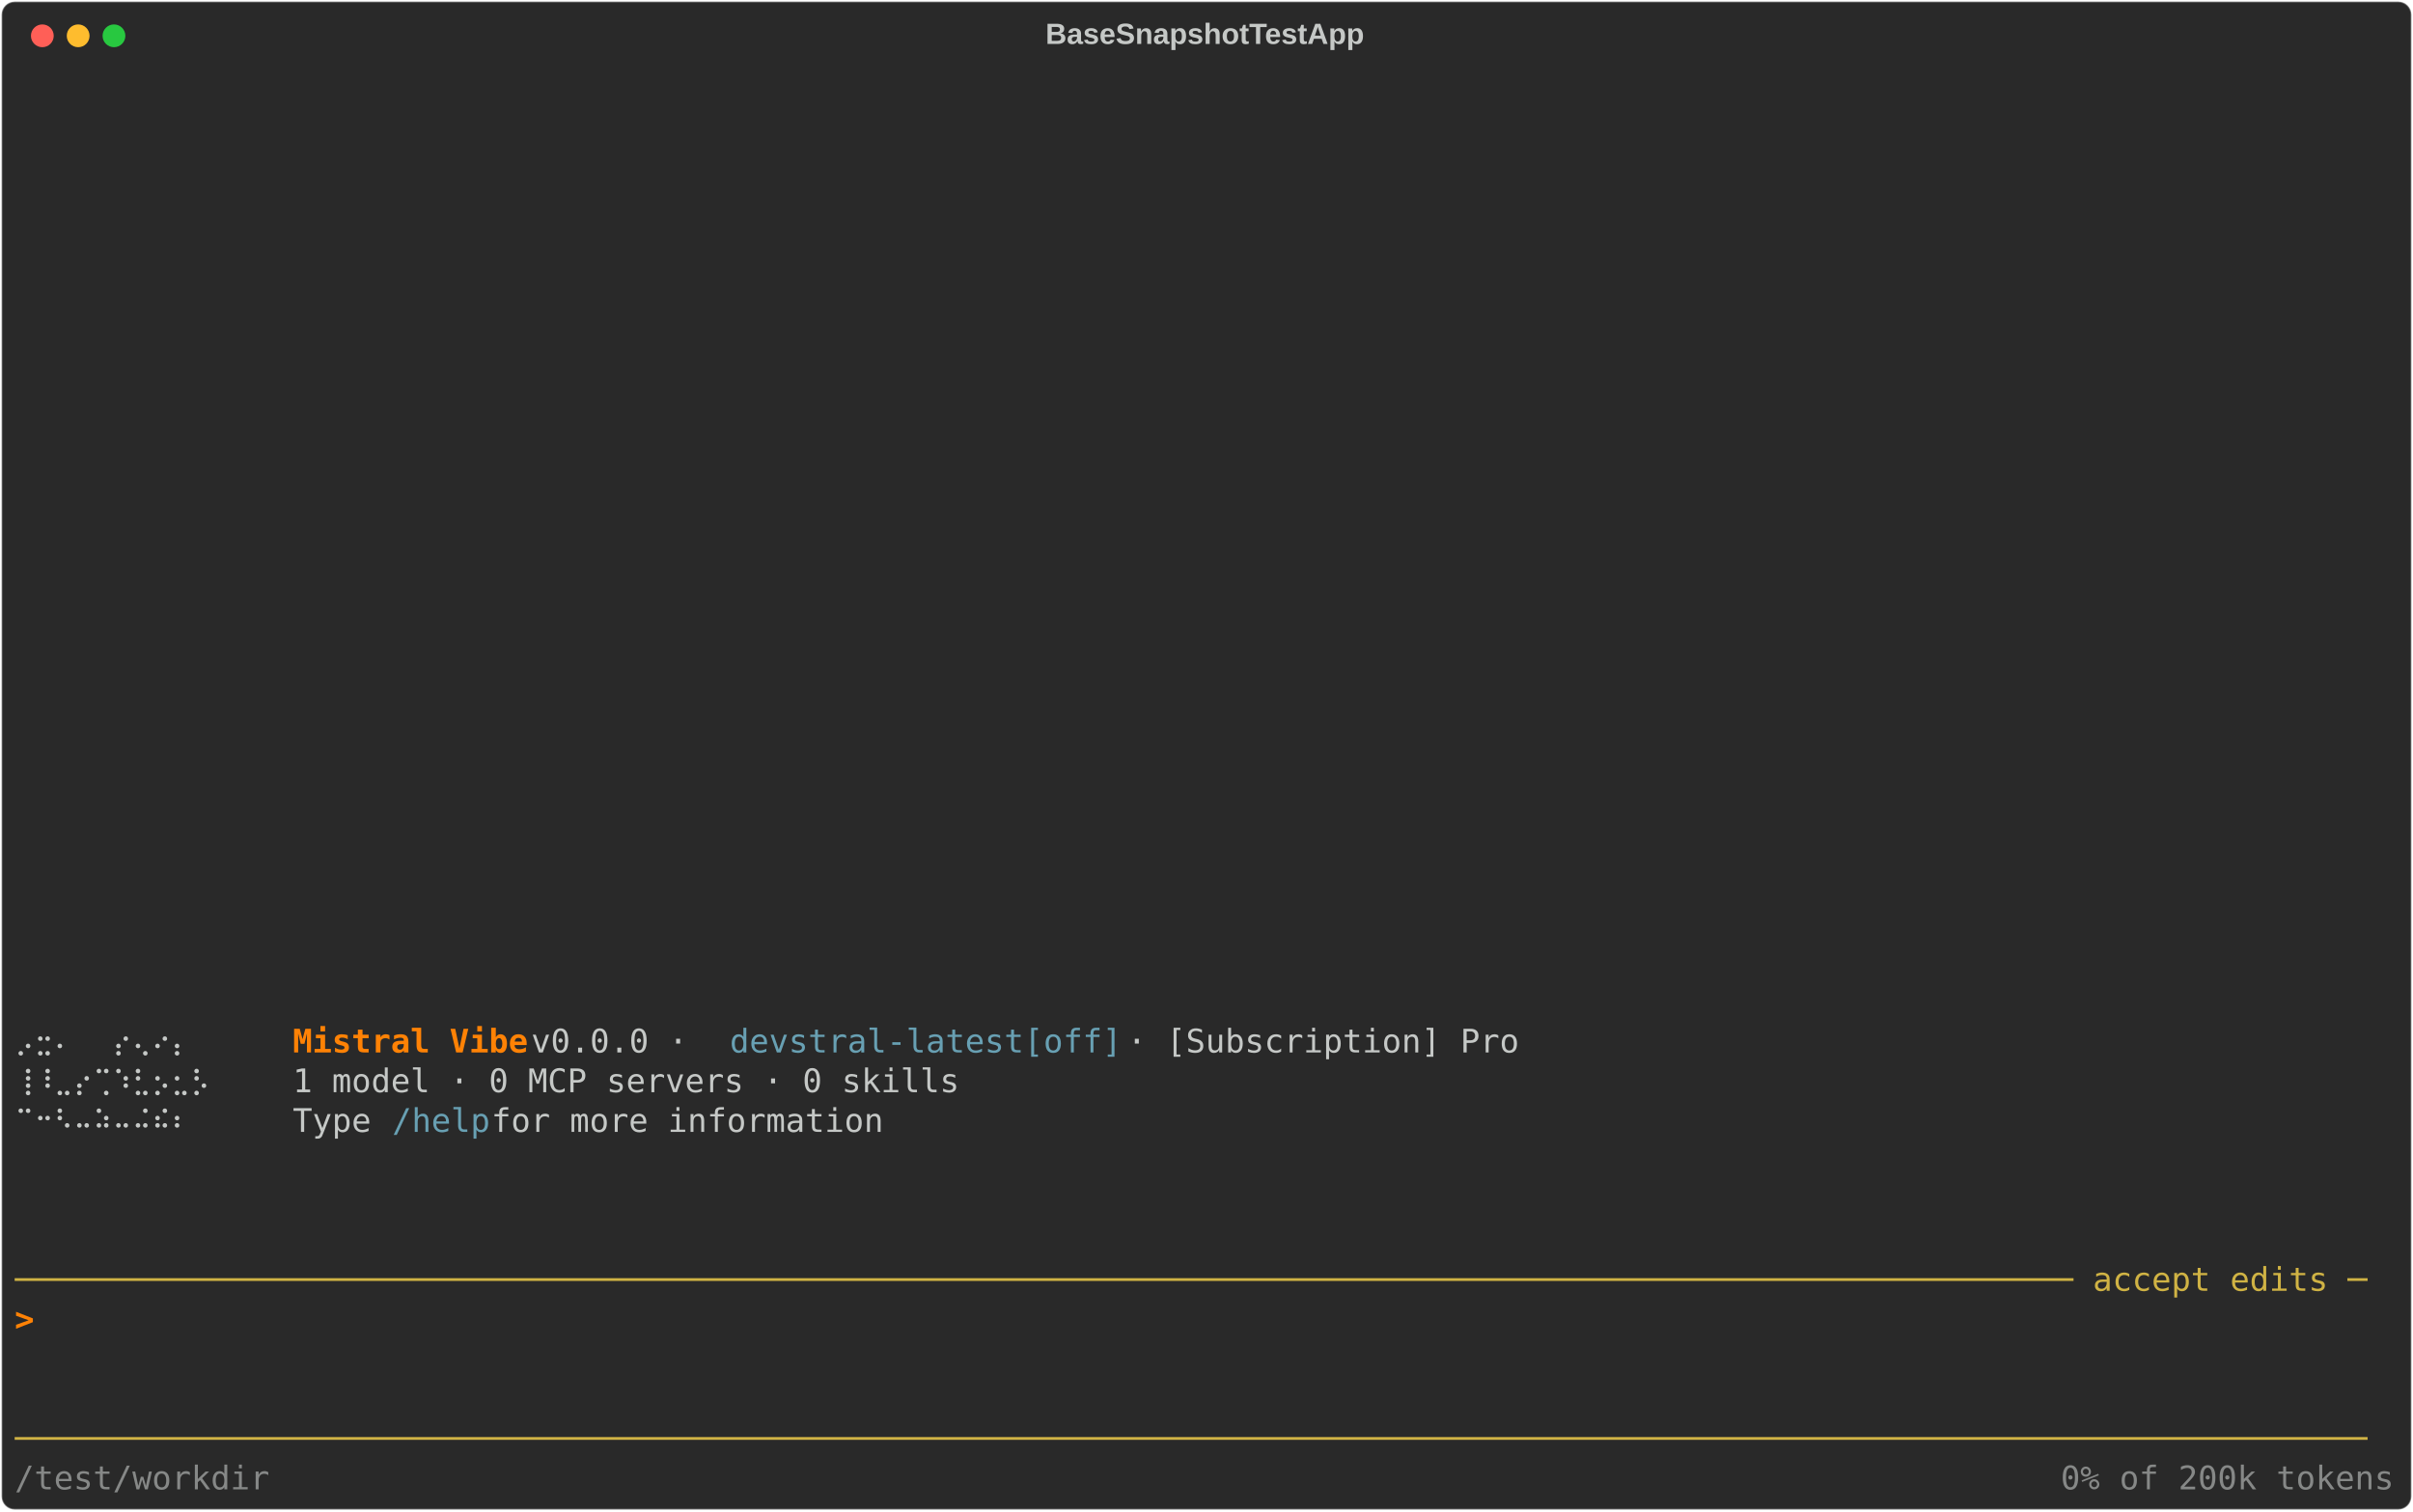
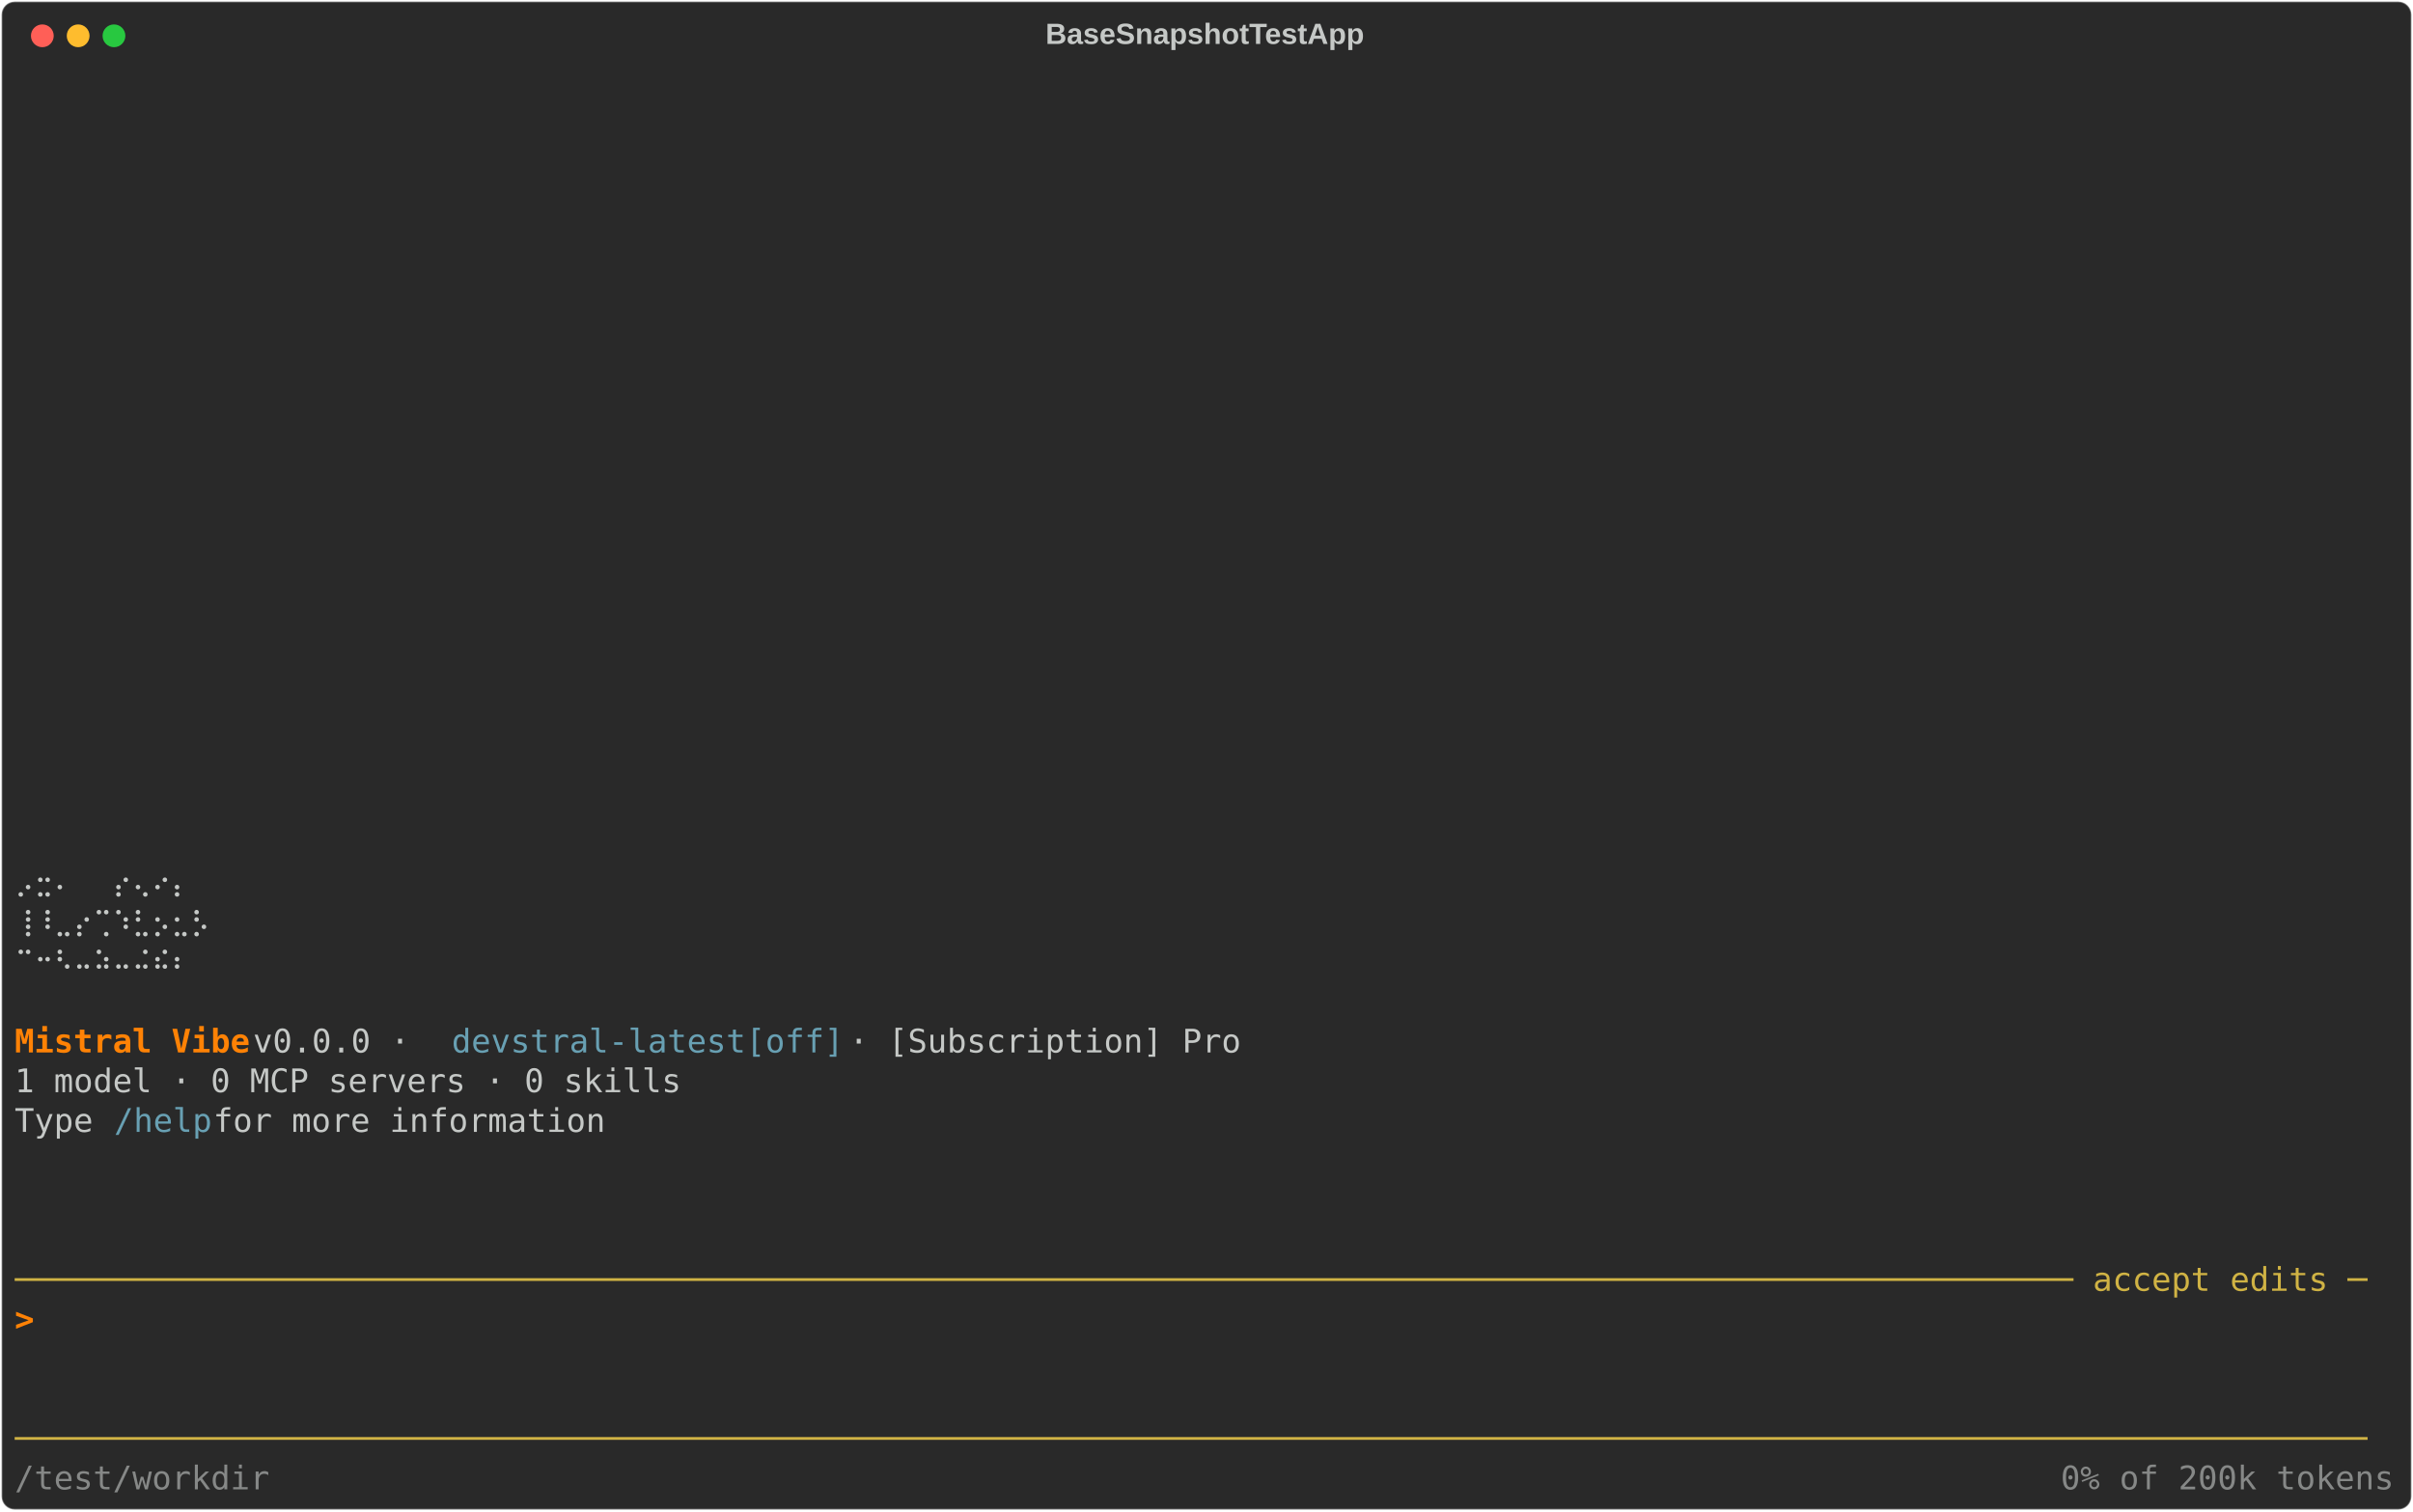
<svg xmlns="http://www.w3.org/2000/svg" class="rich-terminal" viewBox="0 0 1482 928.4">
  <style>

    @font-face {
        font-family: "Fira Code";
        src: local("FiraCode-Regular"),
                url("https://cdnjs.cloudflare.com/ajax/libs/firacode/6.2.0/woff2/FiraCode-Regular.woff2") format("woff2"),
                url("https://cdnjs.cloudflare.com/ajax/libs/firacode/6.2.0/woff/FiraCode-Regular.woff") format("woff");
        font-style: normal;
        font-weight: 400;
    }
    @font-face {
        font-family: "Fira Code";
        src: local("FiraCode-Bold"),
                url("https://cdnjs.cloudflare.com/ajax/libs/firacode/6.2.0/woff2/FiraCode-Bold.woff2") format("woff2"),
                url("https://cdnjs.cloudflare.com/ajax/libs/firacode/6.2.0/woff/FiraCode-Bold.woff") format("woff");
        font-style: bold;
        font-weight: 700;
    }

    .terminal-matrix {
        font-family: Fira Code, monospace;
        font-size: 20px;
        line-height: 24.4px;
        font-variant-east-asian: full-width;
    }

    .terminal-title {
        font-size: 18px;
        font-weight: bold;
        font-family: arial;
    }

    .terminal-r1 { fill: #c5c8c6 }
.terminal-r2 { fill: #ff8205;font-weight: bold }
.terminal-r3 { fill: #68a0b3 }
.terminal-r4 { fill: #d0b344 }
.terminal-r5 { fill: #868887 }
    </style>
  <defs>
    <clipPath id="terminal-clip-terminal">
      <rect x="0" y="0" width="1463.0" height="877.4" />
    </clipPath>
    <clipPath id="terminal-line-0">
      <rect x="0" y="1.5" width="1464" height="24.65" />
    </clipPath>
    <clipPath id="terminal-line-1">
      <rect x="0" y="25.9" width="1464" height="24.65" />
    </clipPath>
    <clipPath id="terminal-line-2">
      <rect x="0" y="50.3" width="1464" height="24.65" />
    </clipPath>
    <clipPath id="terminal-line-3">
      <rect x="0" y="74.7" width="1464" height="24.65" />
    </clipPath>
    <clipPath id="terminal-line-4">
      <rect x="0" y="99.1" width="1464" height="24.65" />
    </clipPath>
    <clipPath id="terminal-line-5">
      <rect x="0" y="123.5" width="1464" height="24.65" />
    </clipPath>
    <clipPath id="terminal-line-6">
      <rect x="0" y="147.9" width="1464" height="24.65" />
    </clipPath>
    <clipPath id="terminal-line-7">
      <rect x="0" y="172.3" width="1464" height="24.65" />
    </clipPath>
    <clipPath id="terminal-line-8">
      <rect x="0" y="196.7" width="1464" height="24.65" />
    </clipPath>
    <clipPath id="terminal-line-9">
      <rect x="0" y="221.1" width="1464" height="24.65" />
    </clipPath>
    <clipPath id="terminal-line-10">
      <rect x="0" y="245.5" width="1464" height="24.65" />
    </clipPath>
    <clipPath id="terminal-line-11">
      <rect x="0" y="269.9" width="1464" height="24.65" />
    </clipPath>
    <clipPath id="terminal-line-12">
      <rect x="0" y="294.3" width="1464" height="24.65" />
    </clipPath>
    <clipPath id="terminal-line-13">
      <rect x="0" y="318.7" width="1464" height="24.65" />
    </clipPath>
    <clipPath id="terminal-line-14">
      <rect x="0" y="343.1" width="1464" height="24.65" />
    </clipPath>
    <clipPath id="terminal-line-15">
      <rect x="0" y="367.5" width="1464" height="24.65" />
    </clipPath>
    <clipPath id="terminal-line-16">
      <rect x="0" y="391.9" width="1464" height="24.65" />
    </clipPath>
    <clipPath id="terminal-line-17">
      <rect x="0" y="416.3" width="1464" height="24.65" />
    </clipPath>
    <clipPath id="terminal-line-18">
      <rect x="0" y="440.7" width="1464" height="24.65" />
    </clipPath>
    <clipPath id="terminal-line-19">
      <rect x="0" y="465.1" width="1464" height="24.65" />
    </clipPath>
    <clipPath id="terminal-line-20">
      <rect x="0" y="489.5" width="1464" height="24.65" />
    </clipPath>
    <clipPath id="terminal-line-21">
      <rect x="0" y="513.9" width="1464" height="24.65" />
    </clipPath>
    <clipPath id="terminal-line-22">
      <rect x="0" y="538.3" width="1464" height="24.65" />
    </clipPath>
    <clipPath id="terminal-line-23">
      <rect x="0" y="562.7" width="1464" height="24.65" />
    </clipPath>
    <clipPath id="terminal-line-24">
      <rect x="0" y="587.1" width="1464" height="24.65" />
    </clipPath>
    <clipPath id="terminal-line-25">
      <rect x="0" y="611.5" width="1464" height="24.65" />
    </clipPath>
    <clipPath id="terminal-line-26">
      <rect x="0" y="635.9" width="1464" height="24.65" />
    </clipPath>
    <clipPath id="terminal-line-27">
      <rect x="0" y="660.3" width="1464" height="24.65" />
    </clipPath>
    <clipPath id="terminal-line-28">
      <rect x="0" y="684.7" width="1464" height="24.65" />
    </clipPath>
    <clipPath id="terminal-line-29">
      <rect x="0" y="709.1" width="1464" height="24.65" />
    </clipPath>
    <clipPath id="terminal-line-30">
      <rect x="0" y="733.5" width="1464" height="24.65" />
    </clipPath>
    <clipPath id="terminal-line-31">
      <rect x="0" y="757.9" width="1464" height="24.65" />
    </clipPath>
    <clipPath id="terminal-line-32">
      <rect x="0" y="782.3" width="1464" height="24.65" />
    </clipPath>
    <clipPath id="terminal-line-33">
      <rect x="0" y="806.7" width="1464" height="24.65" />
    </clipPath>
    <clipPath id="terminal-line-34">
      <rect x="0" y="831.1" width="1464" height="24.65" />
    </clipPath>
  </defs>
  <rect fill="#292929" stroke="rgba(255,255,255,0.35)" stroke-width="1" x="1" y="1" width="1480" height="926.4" rx="8" />
  <text class="terminal-title" fill="#c5c8c6" text-anchor="middle" x="740" y="27">BaseSnapshotTestApp</text>
  <g transform="translate(26,22)">
    <circle cx="0" cy="0" r="7" fill="#ff5f57" />
    <circle cx="22" cy="0" r="7" fill="#febc2e" />
    <circle cx="44" cy="0" r="7" fill="#28c840" />
  </g>
  <g transform="translate(9, 41)" clip-path="url(#terminal-clip-terminal)">
    <g class="terminal-matrix">
      <text class="terminal-r1" x="1464" y="20" textLength="12.2" clip-path="url(#terminal-line-0)">
</text>
      <text class="terminal-r1" x="1464" y="44.4" textLength="12.2" clip-path="url(#terminal-line-1)">
</text>
      <text class="terminal-r1" x="1464" y="68.8" textLength="12.2" clip-path="url(#terminal-line-2)">
</text>
      <text class="terminal-r1" x="1464" y="93.2" textLength="12.2" clip-path="url(#terminal-line-3)">
</text>
      <text class="terminal-r1" x="1464" y="117.6" textLength="12.2" clip-path="url(#terminal-line-4)">
</text>
      <text class="terminal-r1" x="1464" y="142" textLength="12.2" clip-path="url(#terminal-line-5)">
</text>
      <text class="terminal-r1" x="1464" y="166.4" textLength="12.2" clip-path="url(#terminal-line-6)">
</text>
      <text class="terminal-r1" x="1464" y="190.8" textLength="12.2" clip-path="url(#terminal-line-7)">
</text>
      <text class="terminal-r1" x="1464" y="215.2" textLength="12.2" clip-path="url(#terminal-line-8)">
</text>
      <text class="terminal-r1" x="1464" y="239.6" textLength="12.2" clip-path="url(#terminal-line-9)">
</text>
      <text class="terminal-r1" x="1464" y="264" textLength="12.2" clip-path="url(#terminal-line-10)">
</text>
      <text class="terminal-r1" x="1464" y="288.4" textLength="12.2" clip-path="url(#terminal-line-11)">
</text>
      <text class="terminal-r1" x="1464" y="312.8" textLength="12.2" clip-path="url(#terminal-line-12)">
</text>
      <text class="terminal-r1" x="1464" y="337.2" textLength="12.2" clip-path="url(#terminal-line-13)">
</text>
      <text class="terminal-r1" x="1464" y="361.6" textLength="12.2" clip-path="url(#terminal-line-14)">
</text>
      <text class="terminal-r1" x="1464" y="386" textLength="12.2" clip-path="url(#terminal-line-15)">
</text>
      <text class="terminal-r1" x="1464" y="410.4" textLength="12.2" clip-path="url(#terminal-line-16)">
</text>
      <text class="terminal-r1" x="1464" y="434.8" textLength="12.2" clip-path="url(#terminal-line-17)">
</text>
      <text class="terminal-r1" x="1464" y="459.2" textLength="12.2" clip-path="url(#terminal-line-18)">
</text>
      <text class="terminal-r1" x="1464" y="483.6" textLength="12.2" clip-path="url(#terminal-line-19)">
</text>
+       <text class="terminal-r1" x="0" y="508" textLength="134.2" clip-path="url(#terminal-line-20)">  ⡠⣒⠄  ⡔⢄⠔⡄</text>
      <text class="terminal-r1" x="1464" y="508" textLength="12.2" clip-path="url(#terminal-line-20)">
</text>
+       <text class="terminal-r1" x="0" y="532.4" textLength="134.2" clip-path="url(#terminal-line-21)"> ⢸⠸⣀⡔⢉⠱⣃⡢⣂⡣</text>
      <text class="terminal-r1" x="1464" y="532.4" textLength="12.2" clip-path="url(#terminal-line-21)">
</text>
+       <text class="terminal-r1" x="0" y="556.8" textLength="134.2" clip-path="url(#terminal-line-22)">  ⠉⠒⠣⠤⠵⠤⠬⠮⠆</text>
      <text class="terminal-r1" x="1464" y="556.8" textLength="12.2" clip-path="url(#terminal-line-22)">
</text>
      <text class="terminal-r1" x="1464" y="581.2" textLength="12.2" clip-path="url(#terminal-line-23)">
</text>
-       <text class="terminal-r1" x="0" y="605.6" textLength="134.2" clip-path="url(#terminal-line-24)">  ⡠⣒⠄  ⡔⢄⠔⡄</text>
-       <text class="terminal-r2" x="170.8" y="605.6" textLength="146.4" clip-path="url(#terminal-line-24)">Mistral Vibe</text>
-       <text class="terminal-r1" x="317.2" y="605.6" textLength="122" clip-path="url(#terminal-line-24)"> v0.0.0 · </text>
-       <text class="terminal-r3" x="439.2" y="605.6" textLength="244" clip-path="url(#terminal-line-24)">devstral-latest[off]</text>
-       <text class="terminal-r1" x="683.2" y="605.6" textLength="256.2" clip-path="url(#terminal-line-24)"> · [Subscription] Pro</text>
+       <text class="terminal-r2" x="0" y="605.6" textLength="146.4" clip-path="url(#terminal-line-24)">Mistral Vibe</text>
+       <text class="terminal-r1" x="146.4" y="605.6" textLength="122" clip-path="url(#terminal-line-24)"> v0.0.0 · </text>
+       <text class="terminal-r3" x="268.4" y="605.6" textLength="244" clip-path="url(#terminal-line-24)">devstral-latest[off]</text>
+       <text class="terminal-r1" x="512.4" y="605.6" textLength="256.2" clip-path="url(#terminal-line-24)"> · [Subscription] Pro</text>
      <text class="terminal-r1" x="1464" y="605.6" textLength="12.2" clip-path="url(#terminal-line-24)">
</text>
-       <text class="terminal-r1" x="0" y="630" textLength="134.2" clip-path="url(#terminal-line-25)"> ⢸⠸⣀⡔⢉⠱⣃⡢⣂⡣</text>
-       <text class="terminal-r1" x="170.8" y="630" textLength="414.8" clip-path="url(#terminal-line-25)">1 model · 0 MCP servers · 0 skills</text>
+       <text class="terminal-r1" x="0" y="630" textLength="414.8" clip-path="url(#terminal-line-25)">1 model · 0 MCP servers · 0 skills</text>
      <text class="terminal-r1" x="1464" y="630" textLength="12.2" clip-path="url(#terminal-line-25)">
</text>
-       <text class="terminal-r1" x="0" y="654.4" textLength="134.2" clip-path="url(#terminal-line-26)">  ⠉⠒⠣⠤⠵⠤⠬⠮⠆</text>
-       <text class="terminal-r1" x="170.8" y="654.4" textLength="61" clip-path="url(#terminal-line-26)">Type </text>
-       <text class="terminal-r3" x="231.8" y="654.4" textLength="61" clip-path="url(#terminal-line-26)">/help</text>
-       <text class="terminal-r1" x="292.8" y="654.4" textLength="256.2" clip-path="url(#terminal-line-26)"> for more information</text>
+       <text class="terminal-r1" x="0" y="654.4" textLength="61" clip-path="url(#terminal-line-26)">Type </text>
+       <text class="terminal-r3" x="61" y="654.4" textLength="61" clip-path="url(#terminal-line-26)">/help</text>
+       <text class="terminal-r1" x="122" y="654.4" textLength="256.2" clip-path="url(#terminal-line-26)"> for more information</text>
      <text class="terminal-r1" x="1464" y="654.4" textLength="12.2" clip-path="url(#terminal-line-26)">
</text>
      <text class="terminal-r1" x="1464" y="678.8" textLength="12.2" clip-path="url(#terminal-line-27)">
</text>
      <text class="terminal-r1" x="1464" y="703.2" textLength="12.2" clip-path="url(#terminal-line-28)">
</text>
      <text class="terminal-r1" x="1464" y="727.6" textLength="12.2" clip-path="url(#terminal-line-29)">
</text>
      <text class="terminal-r4" x="0" y="752" textLength="1464" clip-path="url(#terminal-line-30)">───────────────────────────────────────────────────────────────────────────────────────────────────────── accept edits ─</text>
      <text class="terminal-r1" x="1464" y="752" textLength="12.2" clip-path="url(#terminal-line-30)">
</text>
      <text class="terminal-r2" x="0" y="776.4" textLength="12.2" clip-path="url(#terminal-line-31)">&gt;</text>
      <text class="terminal-r1" x="1464" y="776.4" textLength="12.2" clip-path="url(#terminal-line-31)">
</text>
      <text class="terminal-r1" x="1464" y="800.8" textLength="12.2" clip-path="url(#terminal-line-32)">
</text>
      <text class="terminal-r1" x="1464" y="825.2" textLength="12.2" clip-path="url(#terminal-line-33)">
</text>
      <text class="terminal-r4" x="0" y="849.6" textLength="1464" clip-path="url(#terminal-line-34)">────────────────────────────────────────────────────────────────────────────────────────────────────────────────────────</text>
      <text class="terminal-r1" x="1464" y="849.6" textLength="12.2" clip-path="url(#terminal-line-34)">
</text>
      <text class="terminal-r5" x="0" y="874" textLength="158.6" clip-path="url(#terminal-line-35)">/test/workdir</text>
      <text class="terminal-r5" x="1256.6" y="874" textLength="207.4" clip-path="url(#terminal-line-35)">0% of 200k tokens</text>
    </g>
  </g>
</svg>
